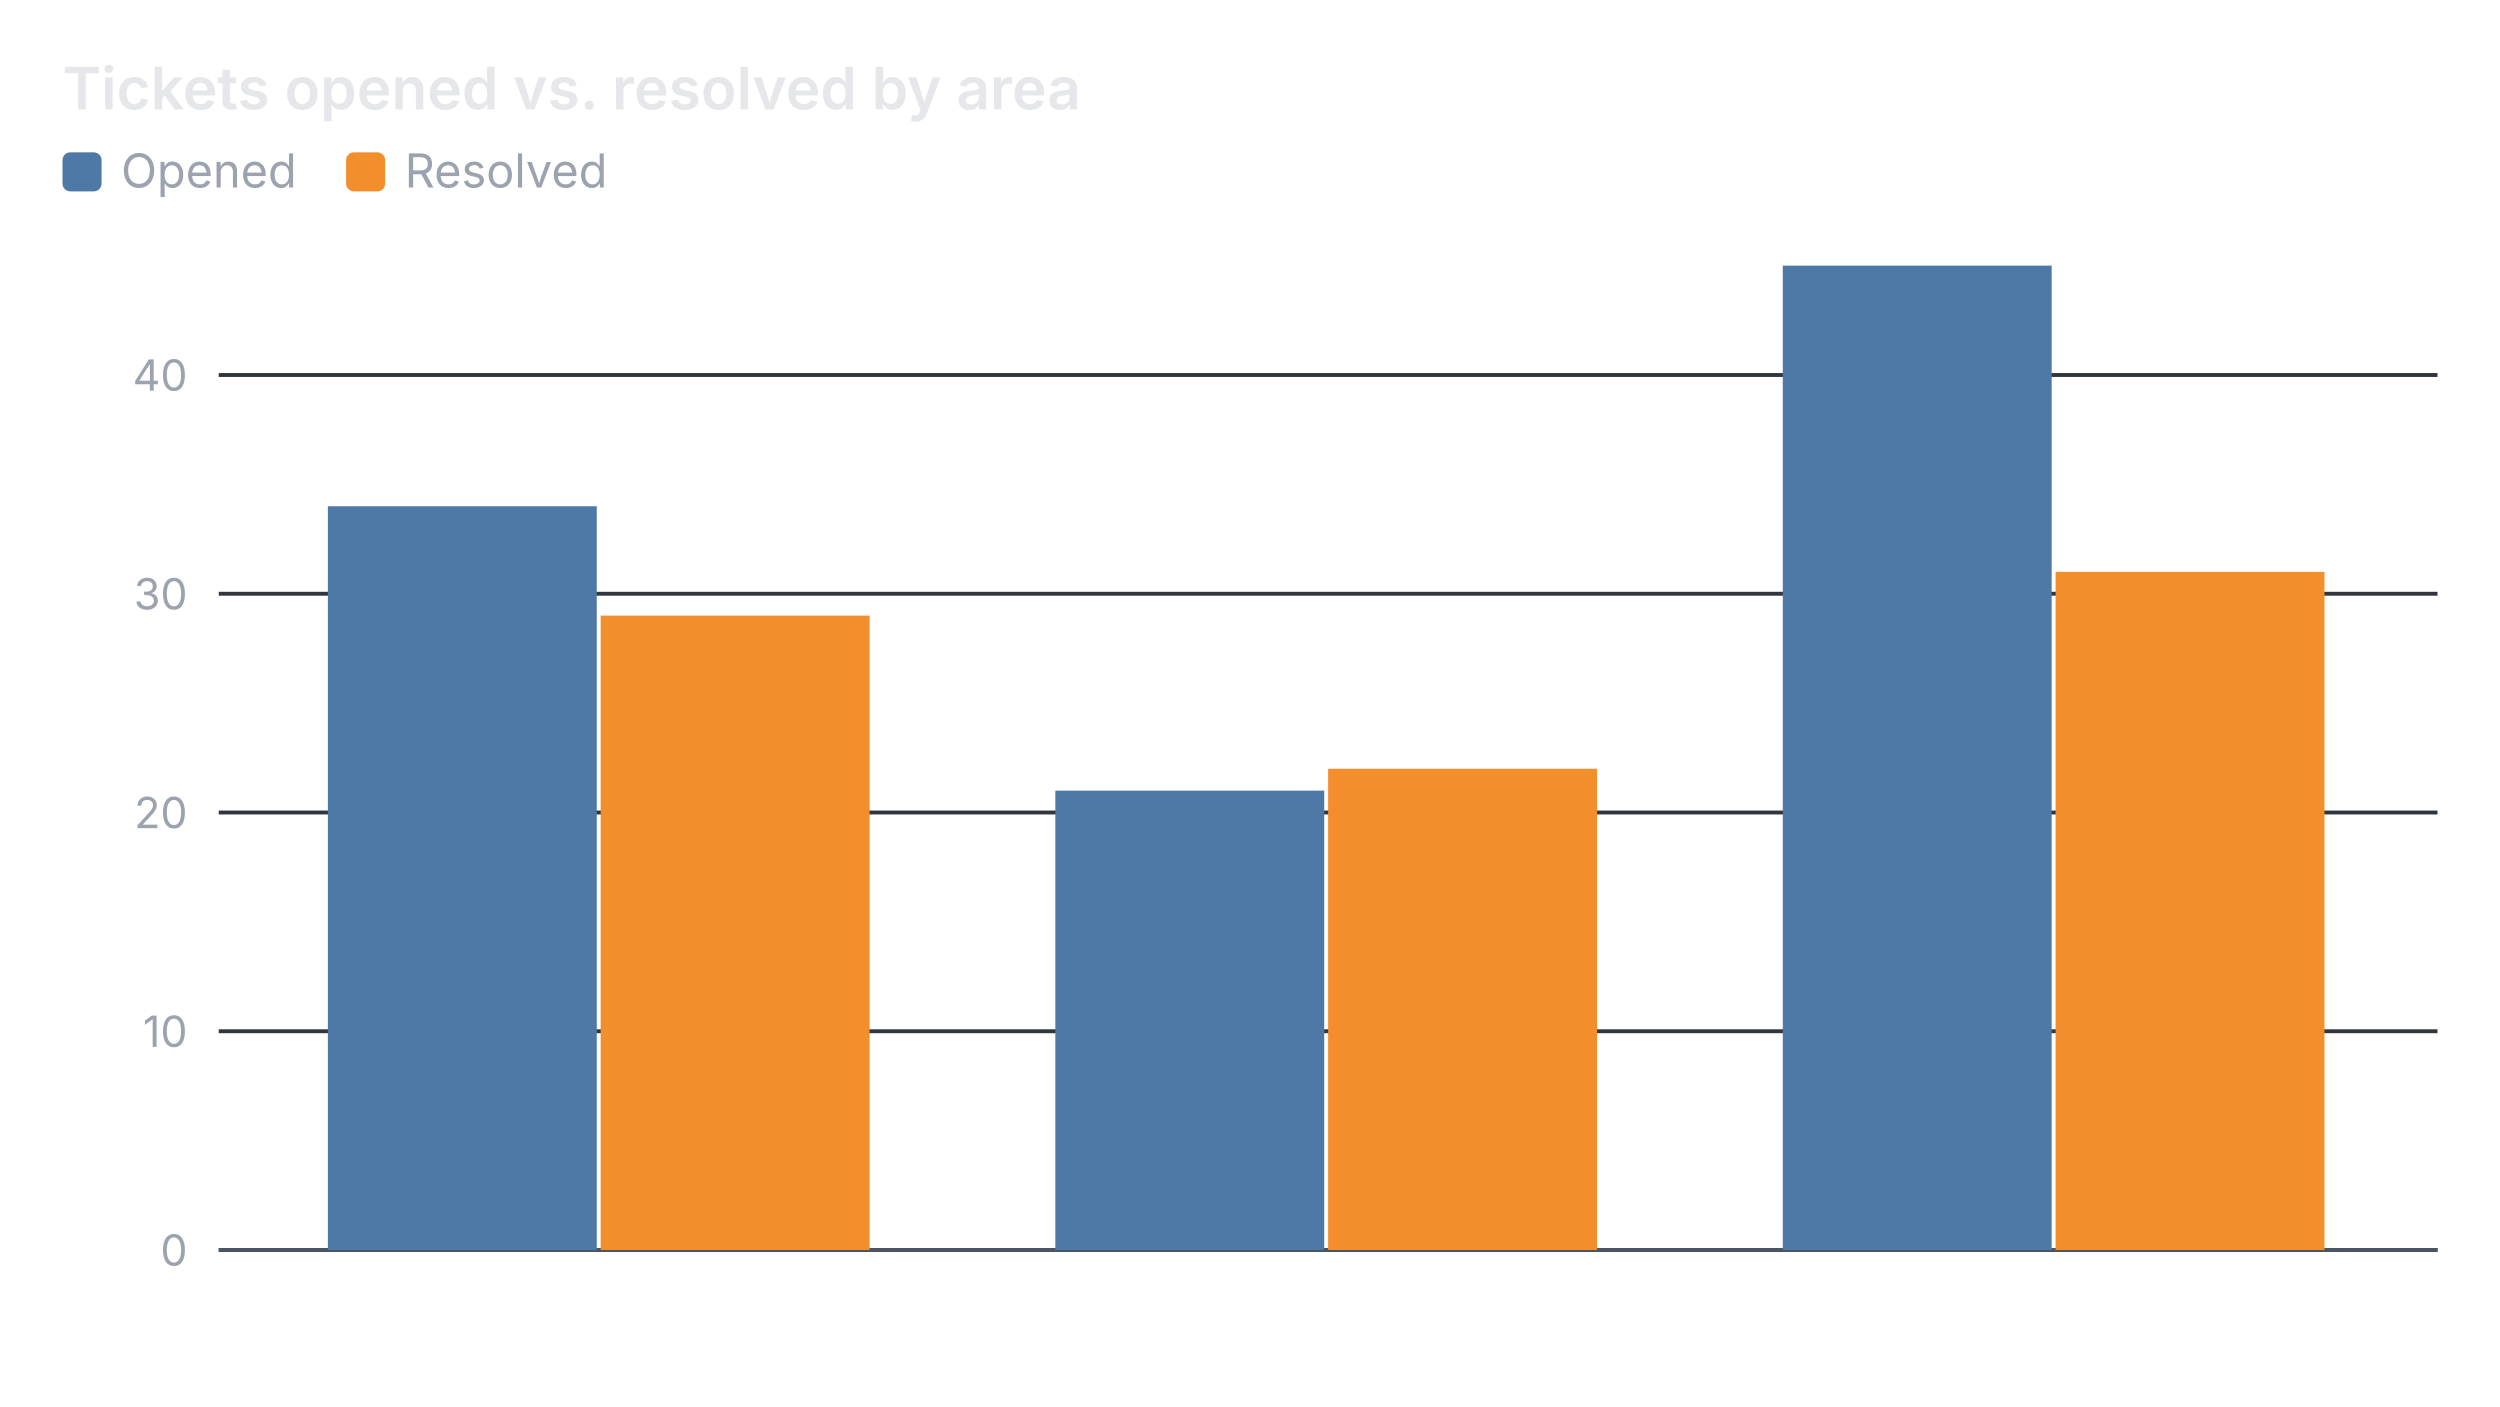
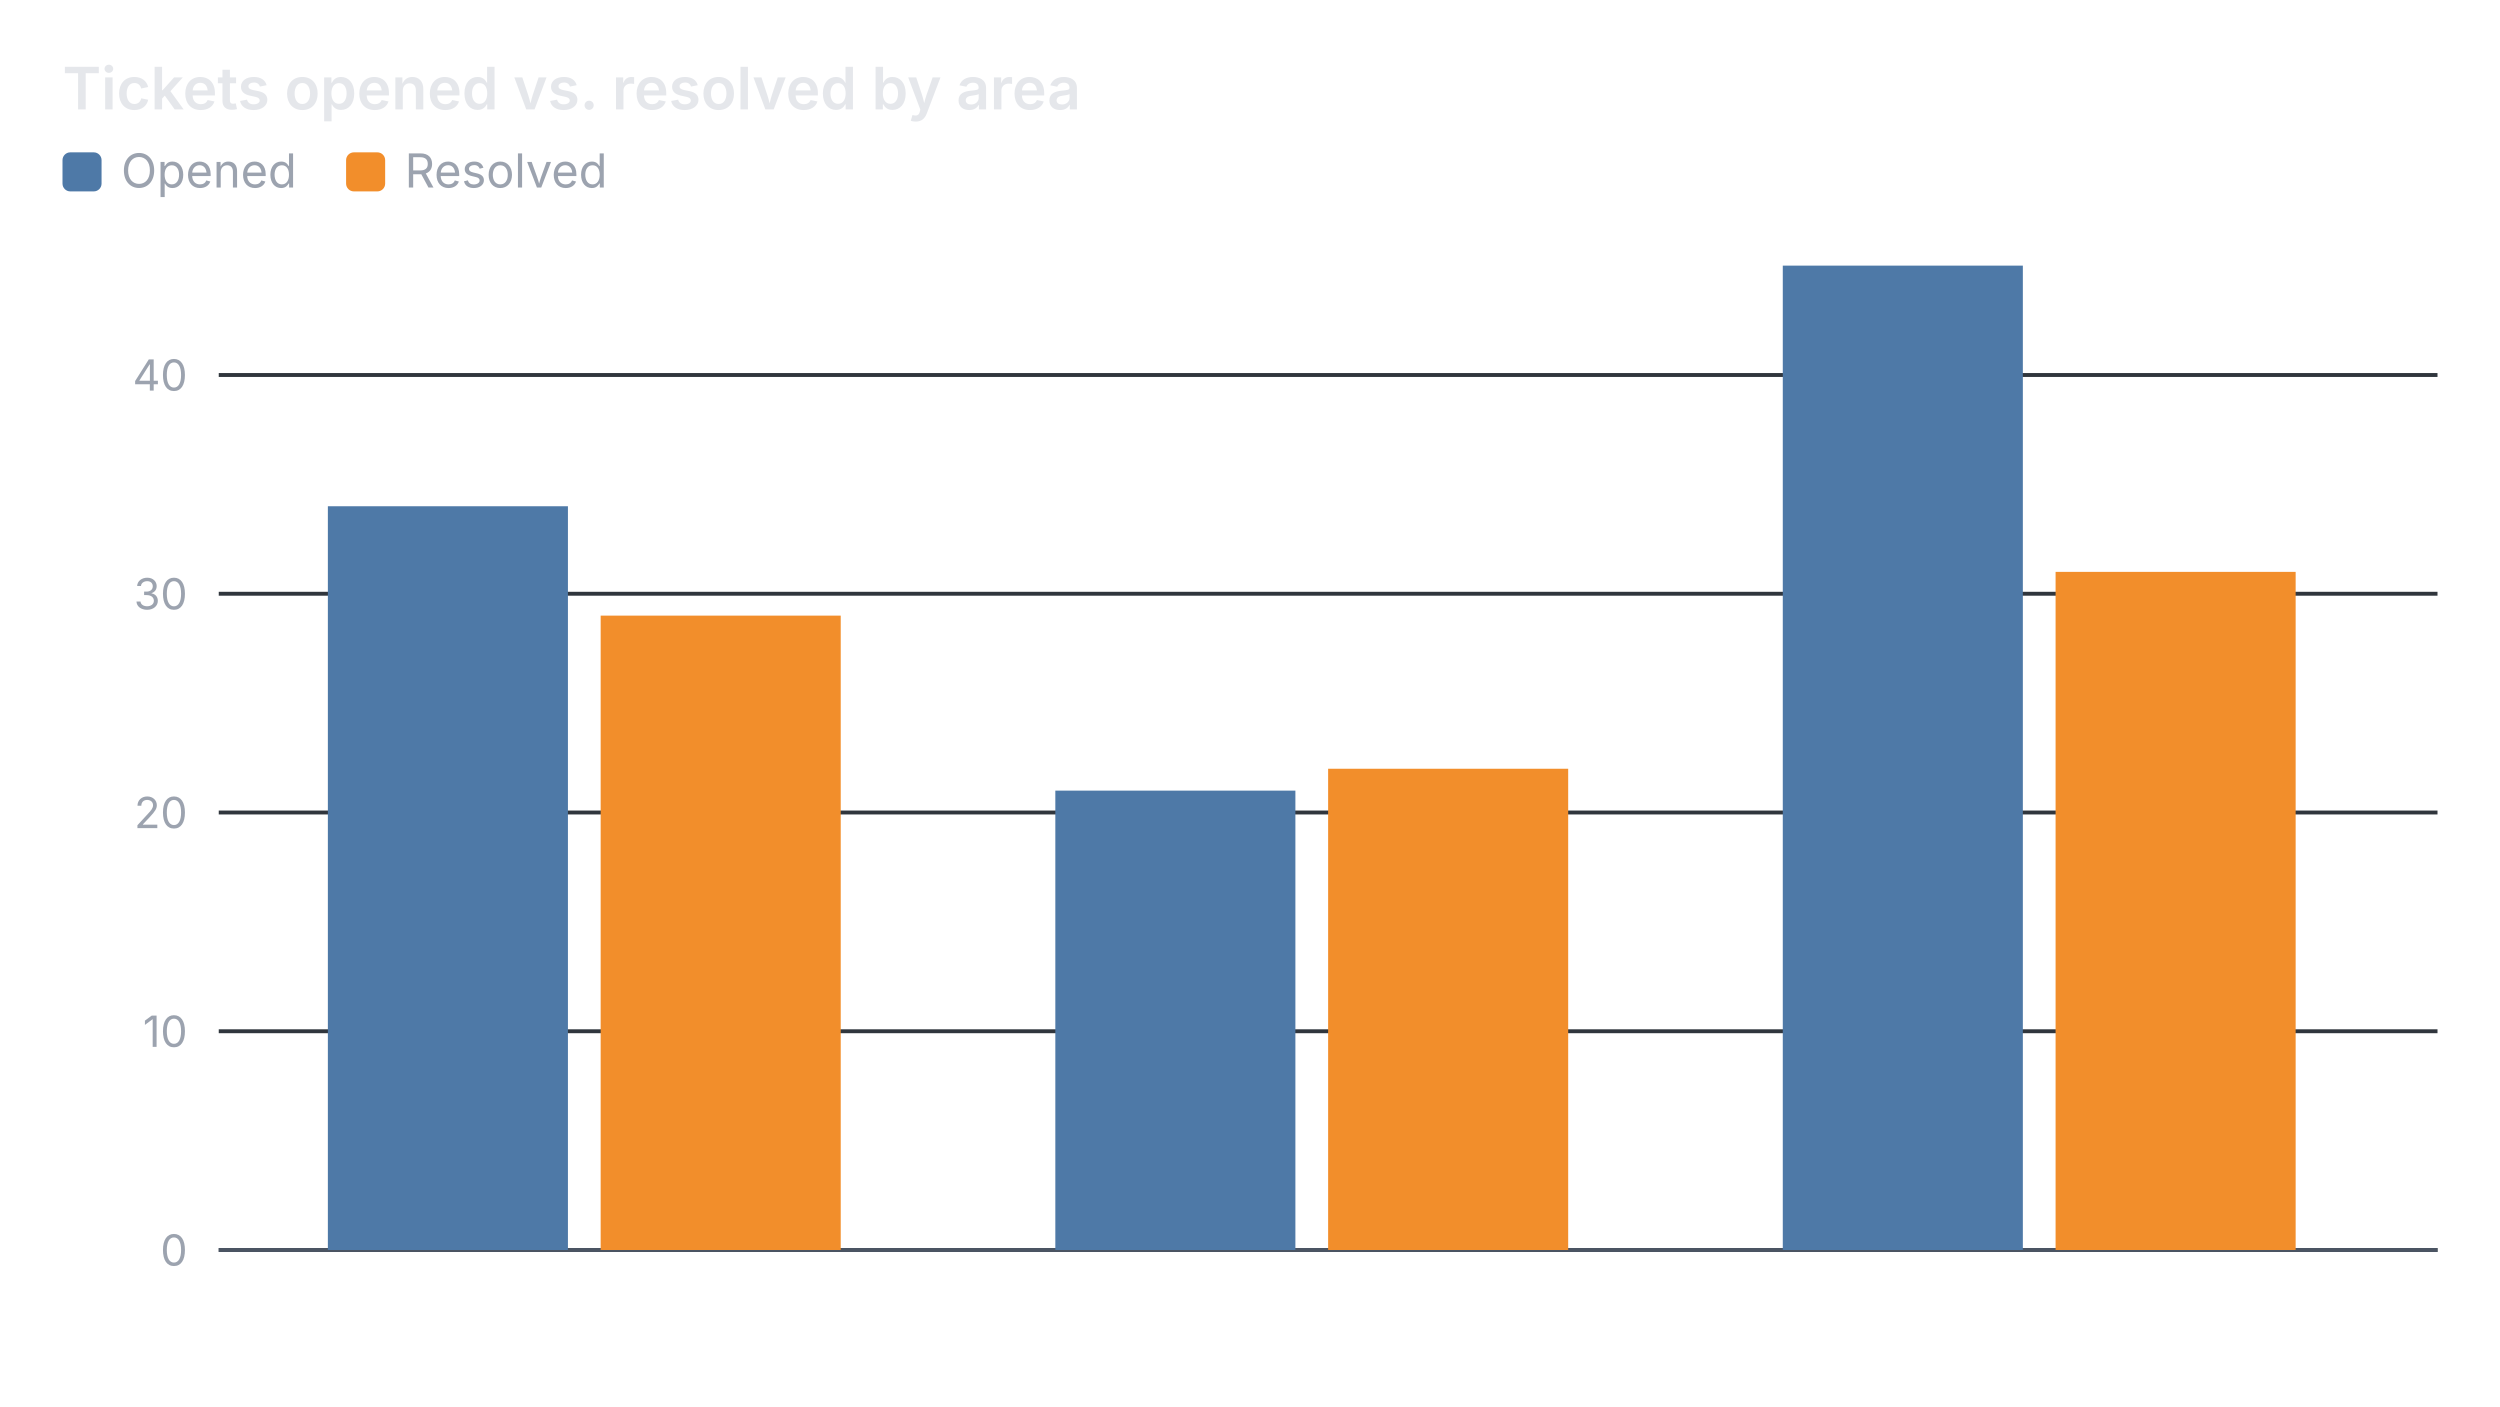
<svg xmlns="http://www.w3.org/2000/svg" viewBox="0 0 640 360" class="rollmark-chart-svg" role="img" aria-label="Tickets opened vs. resolved by area. API had the most activity with 45 opened and 31 resolved." font-family="system-ui, -apple-system, sans-serif">
  <text x="16" y="28" font-size="15" font-weight="600" fill="#e5e7eb">Tickets opened vs. resolved by area</text>
  <rect x="16" y="39" width="10" height="10" rx="2" fill="#4E79A7" />
  <text x="31" y="48" font-size="12" fill="#9ca3af">Opened</text>
  <rect x="88.6" y="39" width="10" height="10" rx="2" fill="#F28E2B" />
  <text x="103.6" y="48" font-size="12" fill="#9ca3af">Resolved</text>
  <line x1="56" y1="320" x2="624" y2="320" stroke="#30363d" stroke-width="1" />
  <text x="48" y="324" font-size="11" text-anchor="end" fill="#9ca3af">0</text>
  <line x1="56" y1="264" x2="624" y2="264" stroke="#30363d" stroke-width="1" />
  <text x="48" y="268" font-size="11" text-anchor="end" fill="#9ca3af">10</text>
  <line x1="56" y1="208" x2="624" y2="208" stroke="#30363d" stroke-width="1" />
  <text x="48" y="212" font-size="11" text-anchor="end" fill="#9ca3af">20</text>
  <line x1="56" y1="152" x2="624" y2="152" stroke="#30363d" stroke-width="1" />
  <text x="48" y="156" font-size="11" text-anchor="end" fill="#9ca3af">30</text>
  <line x1="56" y1="96" x2="624" y2="96" stroke="#30363d" stroke-width="1" />
  <text x="48" y="100" font-size="11" text-anchor="end" fill="#9ca3af">40</text>
  <text x="153.77" y="338" font-size="11" text-anchor="middle" fill="#9ca3af" />
  <text x="340" y="338" font-size="11" text-anchor="middle" fill="#9ca3af" />
  <text x="526.23" y="338" font-size="11" text-anchor="middle" fill="#9ca3af" />
  <line x1="56" y1="320" x2="624" y2="320" stroke="#4b5563" stroke-width="1" />
-   <rect x="83.934" y="129.6" width="68.836" height="190.4" fill="#4E79A7" />
-   <rect x="270.164" y="202.4" width="68.836" height="117.6" fill="#4E79A7" />
-   <rect x="456.393" y="68" width="68.836" height="252" fill="#4E79A7" />
-   <rect x="153.77" y="157.6" width="68.836" height="162.4" fill="#F28E2B" />
-   <rect x="340" y="196.8" width="68.836" height="123.2" fill="#F28E2B" />
-   <rect x="526.23" y="146.4" width="68.836" height="173.6" fill="#F28E2B" />
+   <rect x="83.934" y="129.6" width="61.456" height="190.4" fill="#4E79A7" />
+   <rect x="270.164" y="202.4" width="61.456" height="117.6" fill="#4E79A7" />
+   <rect x="456.393" y="68" width="61.456" height="252" fill="#4E79A7" />
+   <rect x="153.77" y="157.6" width="61.456" height="162.4" fill="#F28E2B" />
+   <rect x="340" y="196.8" width="61.456" height="123.2" fill="#F28E2B" />
+   <rect x="526.23" y="146.4" width="61.456" height="173.6" fill="#F28E2B" />
</svg>
